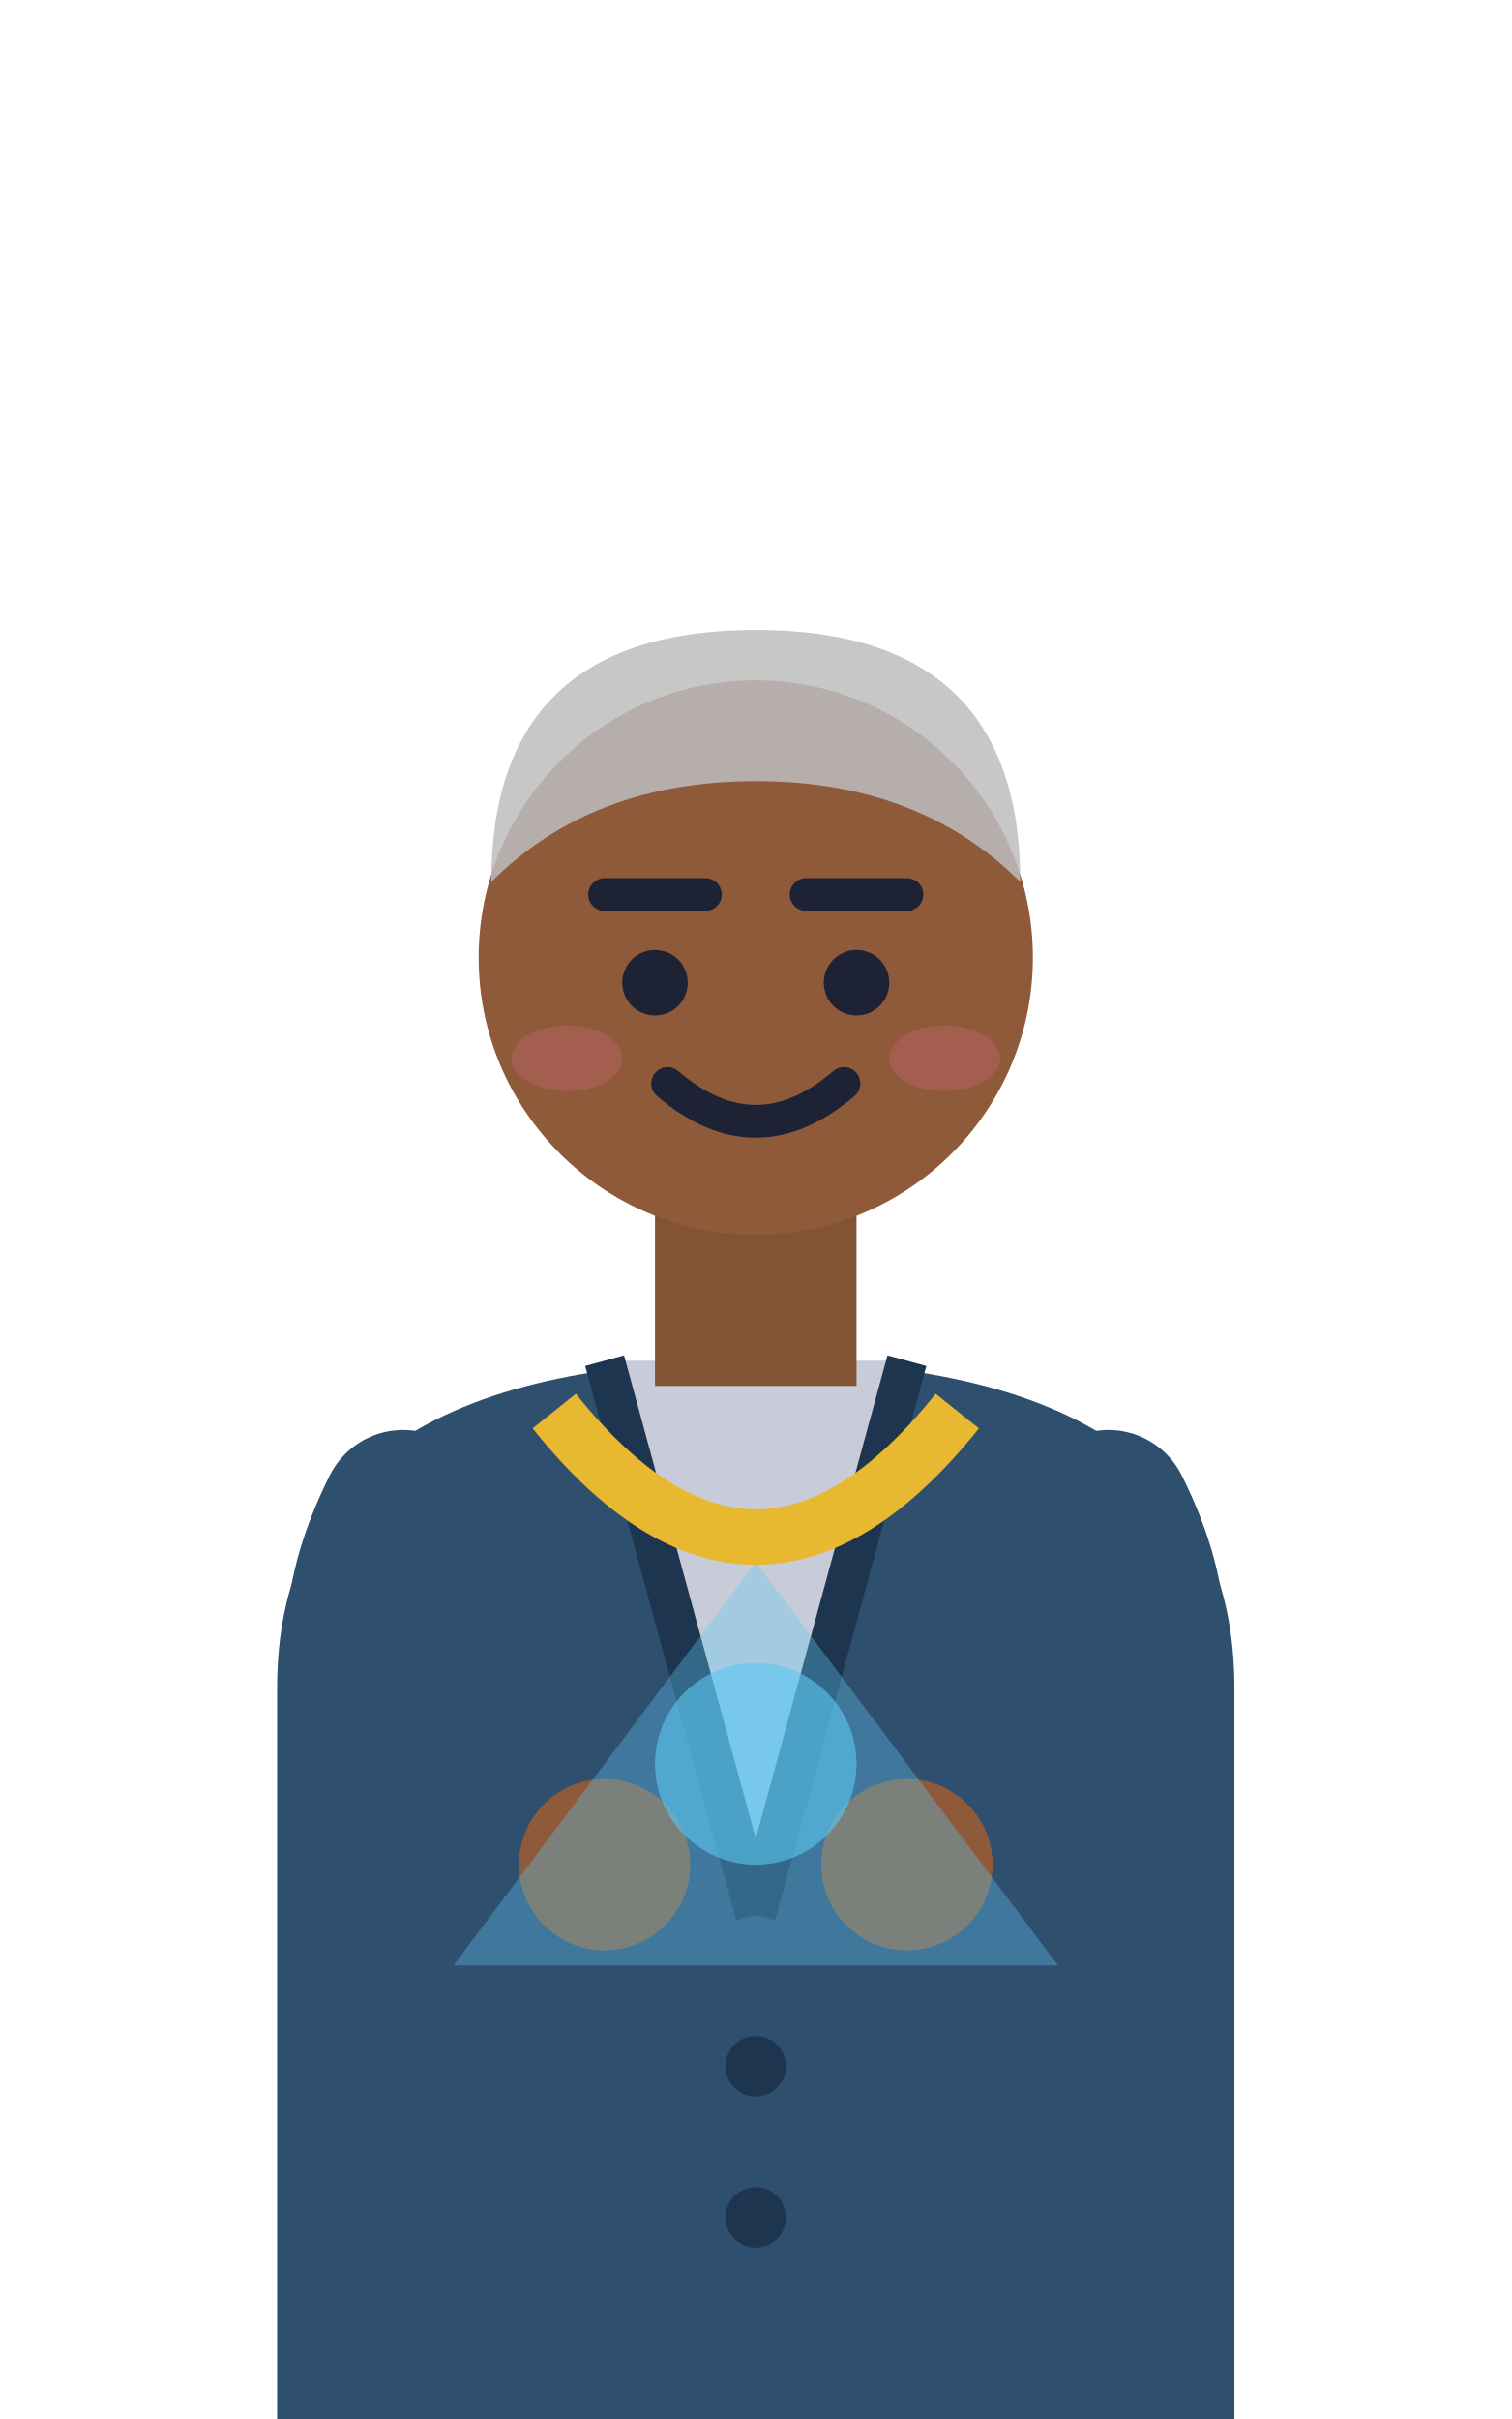
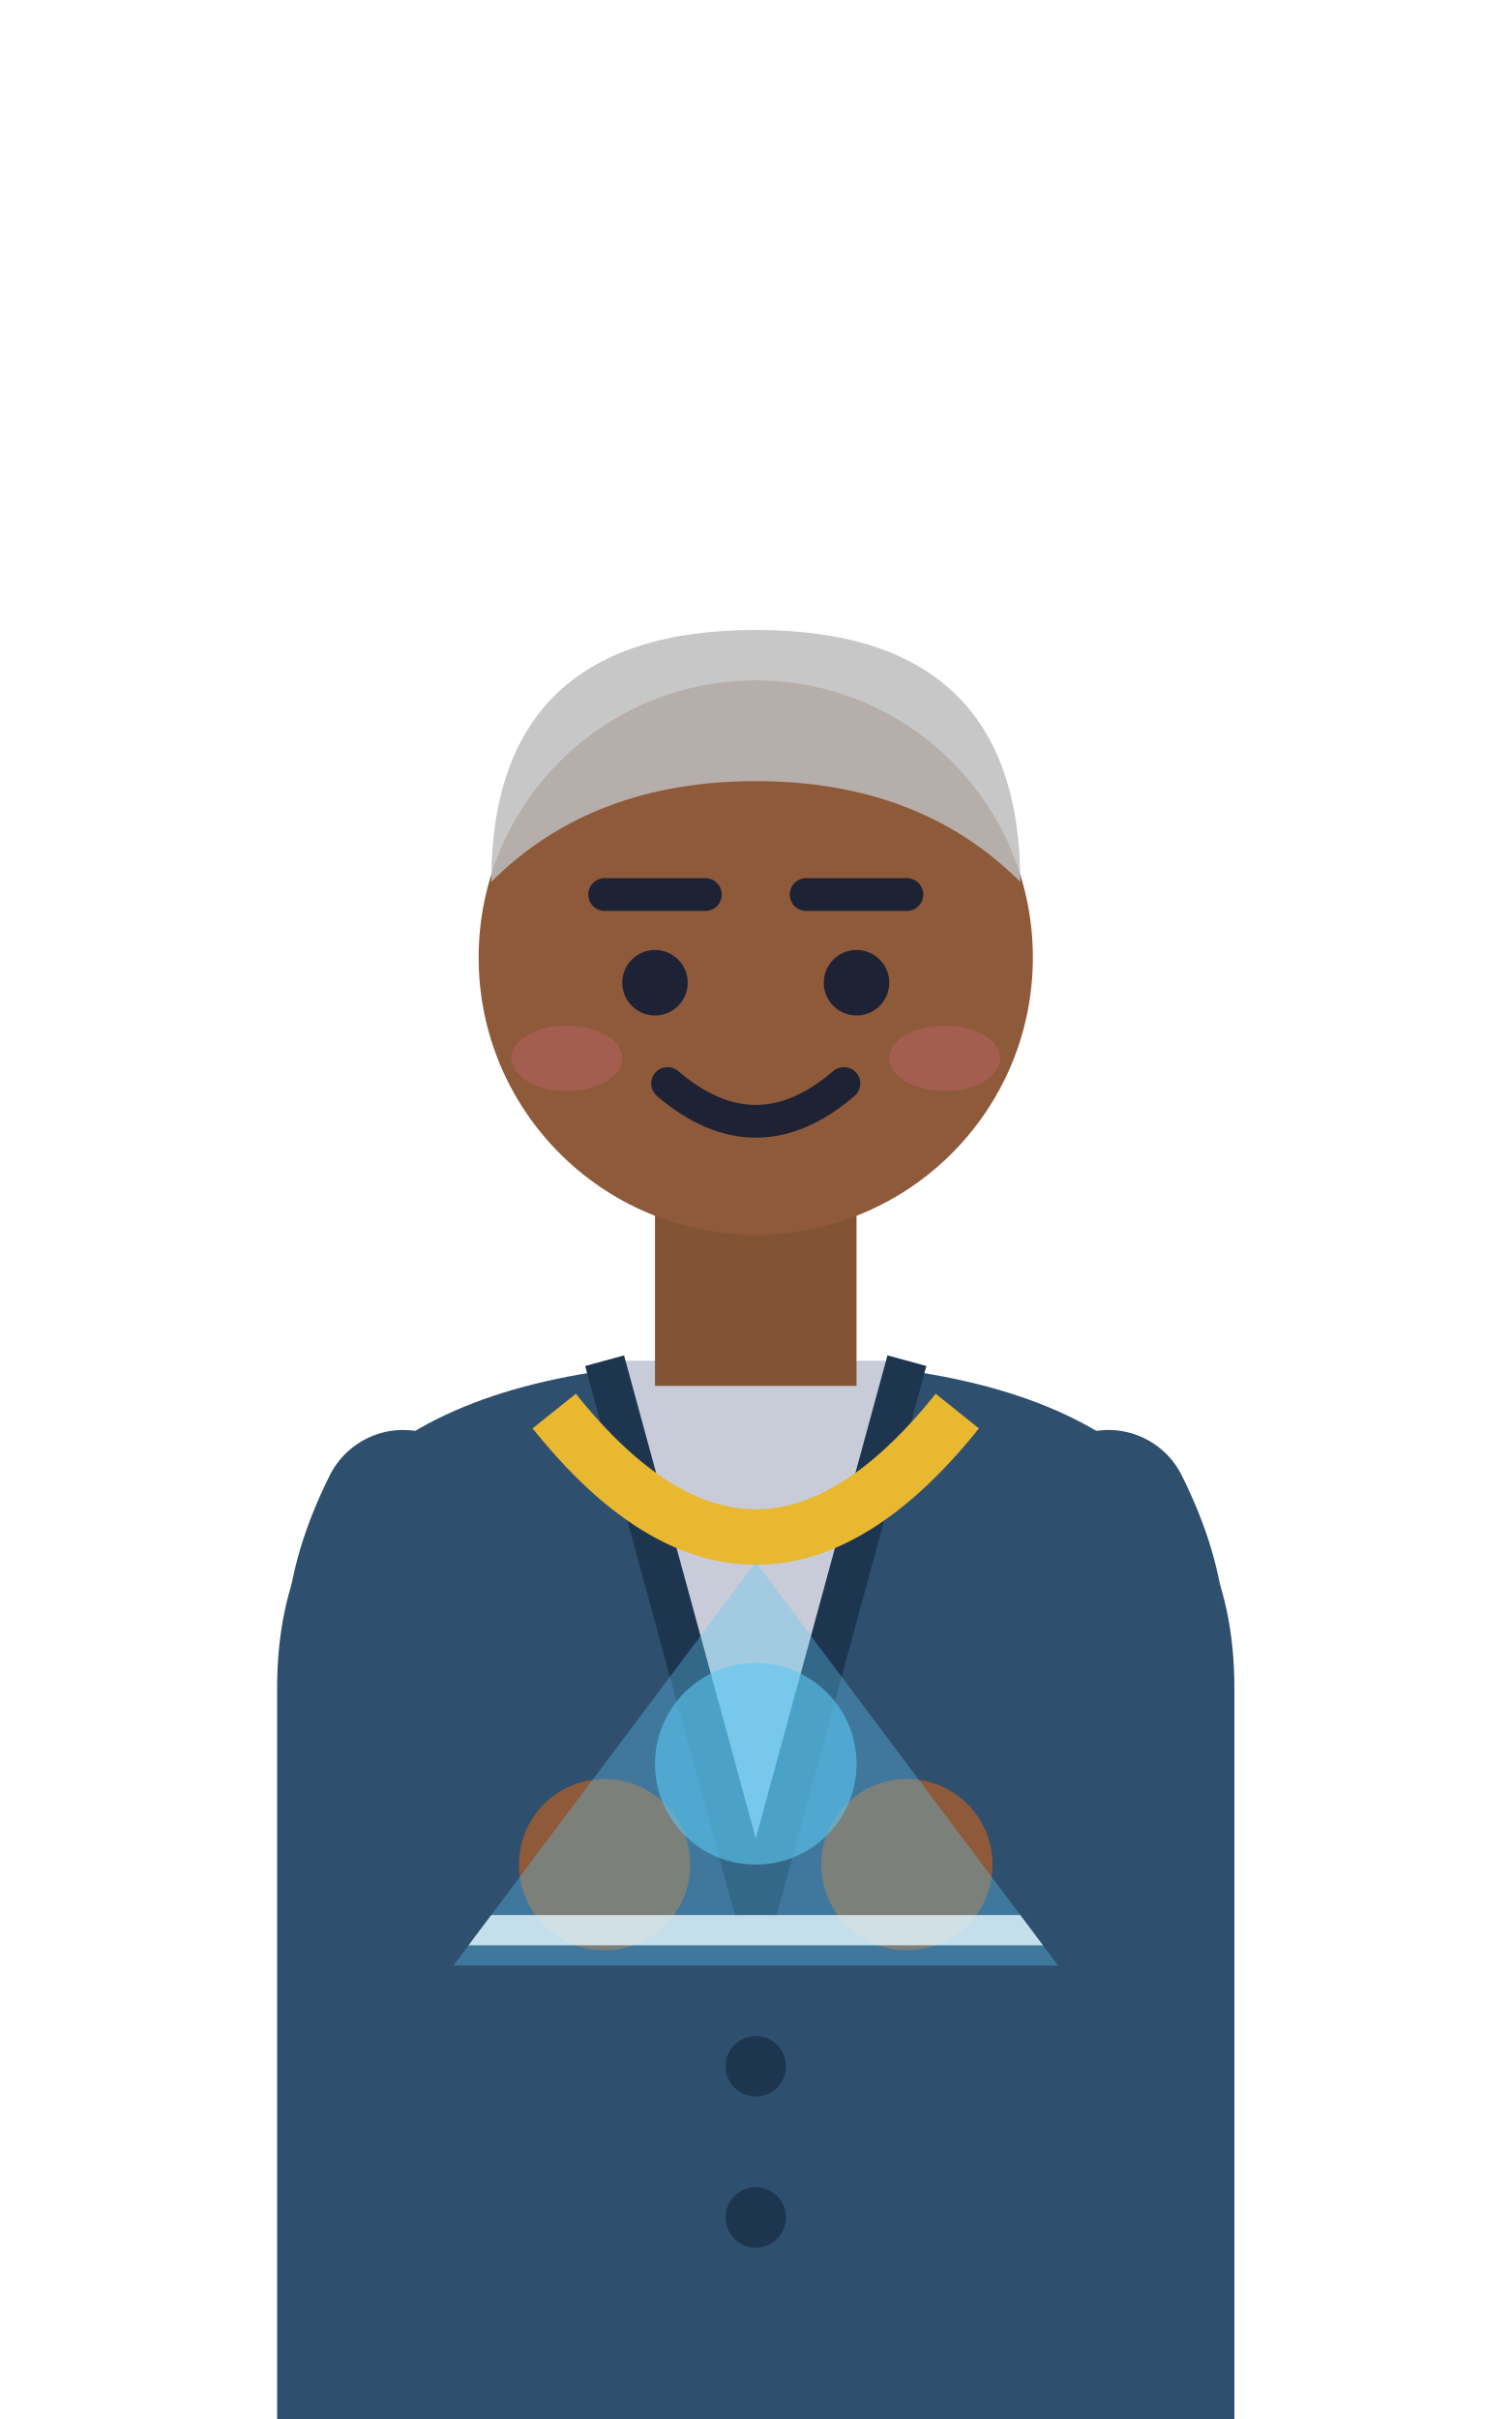
<svg xmlns="http://www.w3.org/2000/svg" viewBox="0 -16 60 96">
  <style>
.ink{fill:#1E2235}.line{fill:none;stroke:#1E2235;stroke-width:1.3;stroke-linecap:round;stroke-linejoin:round}
.bob{animation:bob 2.6s ease-in-out infinite}@keyframes bob{50%{transform:translateY(-.8px)}}
.tl{animation:tap .45s ease-in-out infinite alternate;transform-box:fill-box;transform-origin:top}
.tr{animation:tap .45s ease-in-out infinite alternate-reverse;transform-box:fill-box;transform-origin:top}
@keyframes tap{to{transform:rotate(-7deg)}}
.wave{animation:wave .9s ease-in-out infinite alternate;transform-origin:44px 44px}@keyframes wave{to{transform:rotate(16deg)}}
.sway{animation:sway 2.4s ease-in-out infinite alternate;transform-box:fill-box;transform-origin:bottom}@keyframes sway{from{transform:rotate(-6deg)}to{transform:rotate(7deg)}}
.trunk{animation:trunk 3s ease-in-out infinite alternate;transform-box:fill-box;transform-origin:top}@keyframes trunk{to{transform:rotate(-8deg)}}
.notes text{animation:note 3s ease-out infinite;opacity:0}.notes text:nth-child(2){animation-delay:1s}.notes text:nth-child(3){animation-delay:2s}
@keyframes note{15%{opacity:1}100%{opacity:0;transform:translate(8px,-22px)}}
- .pull{animation:pull 1.6s ease-in-out infinite;transform-box:fill-box;transform-origin:right}@keyframes pull{50%{transform:translateX(-3px)}}
.spark{animation:spark 1s steps(2) infinite}@keyframes spark{50%{opacity:.25}}
.glow{animation:glow 2s ease-in-out infinite}@keyframes glow{50%{opacity:.55}}
.flicker{animation:flick 2.2s steps(3) infinite}@keyframes flick{40%{opacity:.75}60%{opacity:.95}}
.pop{animation:pop 1.4s ease-in-out infinite}@keyframes pop{50%{transform:translateY(-2px)}}
.dots circle{animation:dot 1.2s infinite;opacity:.2}.dots circle:nth-child(2){animation-delay:.2s}.dots circle:nth-child(3){animation-delay:.4s}@keyframes dot{40%{opacity:1}}
.scribble{stroke-dasharray:18;stroke-dashoffset:18;animation:scr 2.4s linear infinite}@keyframes scr{60%,100%{stroke-dashoffset:0}}
.zz text{animation:zz 2.6s ease-out infinite;opacity:0}.zz text:nth-child(2){animation-delay:1.3s}@keyframes zz{20%{opacity:1}100%{opacity:0;transform:translate(6px,-14px)}}
- @media (prefers-reduced-motion: reduce){*{animation:none!important}.notes text,.zz text{opacity:0}.scribble{stroke-dashoffset:0}}</style>
+ .blink{animation:blink 4.6s infinite;transform-box:fill-box;transform-origin:center}@keyframes blink{0%,93%,100%{transform:none}95.5%{transform:scaleY(.1)}}
+ .breathe{animation:breathe 3.4s ease-in-out infinite;transform-box:fill-box;transform-origin:bottom}@keyframes breathe{50%{transform:scale(1.012,1.03)}}
+ .tilt{animation:tilt 3.2s ease-in-out infinite alternate;transform-origin:30px 34px}@keyframes tilt{from{transform:rotate(-5deg)}to{transform:rotate(4deg)}}
+ .hopc{animation:hopc 1.3s ease-in-out infinite;transform-origin:30px 80px}@keyframes hopc{0%,62%,100%{transform:none}22%{transform:translateY(-5px)}42%{transform:scale(1.04,.95)}}
+ .cheer{animation:cheer 1.3s ease-in-out infinite;transform-origin:30px 44px}@keyframes cheer{22%{transform:scale(1.06,1.1)}}
+ .conf rect{animation:conf 2.4s ease-in infinite;opacity:0}.conf rect:nth-child(2){animation-delay:.5s}.conf rect:nth-child(3){animation-delay:1s}.conf rect:nth-child(4){animation-delay:1.5s}.conf rect:nth-child(5){animation-delay:1.9s}
+ @keyframes conf{10%{opacity:1}100%{opacity:0;transform:translateY(30px) rotate(200deg)}}
+ .urgent{animation:urgent 5s ease-in-out infinite;transform-origin:44px 44px}
+ @keyframes urgent{0%,20%,40%,50%,58%,66%,74%,82%,90%,100%{transform:none}10%,30%{transform:rotate(14deg)}54%,62%,70%,78%,86%{transform:rotate(22deg)}}
+ .pop.urg{animation:popu 5s ease-in-out infinite;transform-box:fill-box;transform-origin:center}@keyframes popu{0%,40%,100%{transform:none}10%,30%{transform:translateY(-2px)}50%,62%,74%,86%{transform:scale(1.18) translateY(-2px)}56%,68%,80%,92%{transform:none}}
+ .steam path{animation:steam 2.6s ease-out infinite;opacity:0}.steam path:nth-child(2){animation-delay:.9s}.steam path:nth-child(3){animation-delay:1.7s}@keyframes steam{20%{opacity:.7}100%{opacity:0;transform:translateY(-9px) scaleX(1.4)}}
+ .flip{animation:flip 3.8s ease-in-out infinite;transform-origin:30px 58px}@keyframes flip{0%,55%{transform:none;opacity:1}80%{transform:scaleX(-1);opacity:1}81%,100%{transform:scaleX(-1);opacity:0}}
+ .drawn{animation:drawn 2.2s ease-in infinite;transform-box:fill-box;transform-origin:right}@keyframes drawn{70%{transform:translateX(-4px)}73%,100%{transform:none}}
+ .fly{animation:fly 2.2s linear infinite;opacity:0}@keyframes fly{0%,71%{opacity:0;transform:none}72%{opacity:1}100%{opacity:0;transform:translate(-40px,6px)}}
+ .swing{animation:swing 2.4s ease-in-out infinite;transform-origin:50px 58px}@keyframes swing{0%,100%{transform:none}38%{transform:rotate(-16deg)}52%{transform:rotate(7deg)}64%{transform:none}}
+ .hit{animation:hit 2.4s infinite;opacity:0}@keyframes hit{0%,50%,62%,100%{opacity:0}53%{opacity:1}}
+ .jit{animation:jit 3.1s steps(1) infinite}@keyframes jit{0%,86%{transform:none}88%{transform:translateX(1.2px)}91%{transform:translateX(-1px)}94%{transform:skewX(8deg)}}
+ .scan{animation:scan 1.8s linear infinite}@keyframes scan{from{transform:translateY(0)}to{transform:translateY(-15px)}}
+ .spin{animation:spin 1.4s linear infinite;transform-box:fill-box;transform-origin:center}@keyframes spin{to{transform:rotate(360deg)}}
+ .cape{animation:cape 3s ease-in-out infinite alternate;transform-origin:30px 40px}@keyframes cape{from{transform:skewX(-3deg)}to{transform:skewX(4deg) scaleX(1.04)}}
+ .emb{animation:emb 2.4s ease-in-out infinite}@keyframes emb{50%{opacity:.7}}
+ .glint{animation:glint 2.8s infinite;opacity:0}@keyframes glint{0%,70%,100%{opacity:0}80%{opacity:1}}
+ .wobble{animation:wobble 4s ease-out infinite;transform-origin:30px 57px}@keyframes wobble{0%{transform:rotate(-28deg)}18%{transform:rotate(20deg)}36%{transform:rotate(-11deg)}54%{transform:rotate(6deg)}72%{transform:rotate(-2deg)}90%,100%{transform:none}}
+ @media (prefers-reduced-motion: reduce){*{animation:none!important}.notes text,.zz text,.conf rect,.fly,.glint{opacity:0}.steam path{opacity:.5}.scribble{stroke-dashoffset:0}}</style>
  <g class="bob">
-     <path d="M11 80 V51 q0 -13 19 -13 q19 0 19 13 V80 Z" fill="#2F4F6E" />
-     <path d="M24 38 L30 60 L36 38" fill="#C7CCD8" />
-     <path d="M24 38 L30 60 M36 38 L30 60" stroke="#1E3550" stroke-width="1.6" />
-     <circle cx="30" cy="66" r="1.2" fill="#1E3550" />
-     <circle cx="30" cy="72" r="1.2" fill="#1E3550" />
-     <path d="M22 40 q8 10 16 0" fill="none" stroke="#E8B830" stroke-width="2.2" />
+     <g class="breathe" style="animation-duration:3.8s">
+       <path d="M11 80 V51 q0 -13 19 -13 q19 0 19 13 V80 Z" fill="#2F4F6E" />
+       <path d="M24 38 L30 60 L36 38" fill="#C7CCD8" />
+       <path d="M24 38 L30 60 M36 38 L30 60" stroke="#1E3550" stroke-width="1.6" />
+       <circle cx="30" cy="66" r="1.2" fill="#1E3550" />
+       <circle cx="30" cy="72" r="1.2" fill="#1E3550" />
+       <path d="M22 40 q8 10 16 0" fill="none" stroke="#E8B830" stroke-width="2.2" />
+     </g>
    <rect x="26" y="30" width="8" height="9" fill="#835335" />
    <circle cx="30" cy="22" r="11" fill="#8E5A3A" />
    <path d="M19.5 19 q0 -10 10.5 -10 q10.5 0 10.5 10 q-4 -4 -10.5 -4 q-6.5 0 -10.5 4z" fill="#BDBDBD" opacity=".85" />
-     <circle cx="26" cy="23" r="1.3" class="ink" />
-     <circle cx="34" cy="23" r="1.3" class="ink" />
+     <g class="blink" style="animation-delay:-0.1s">
+       <circle cx="26" cy="23" r="1.3" class="ink" />
+       <circle cx="34" cy="23" r="1.3" class="ink" />
+     </g>
    <path d="M24 19.5 h4 M32 19.5 h4" class="line" />
    <path d="M26.5 27 q3.5 3 7 0" class="line" />
    <ellipse cx="22.5" cy="26" rx="2.2" ry="1.3" fill="#E86A8F" opacity=".25" />
    <ellipse cx="37.5" cy="26" rx="2.2" ry="1.3" fill="#E86A8F" opacity=".25" />
    <g class="">
      <path d="M16 44 q-5 10 8 14" fill="none" stroke="#2F4F6E" stroke-width="6.5" stroke-linecap="round" />
    </g>
    <g class="">
      <path d="M44 44 q5 10 -8 14" fill="none" stroke="#2F4F6E" stroke-width="6.5" stroke-linecap="round" />
    </g>
    <circle cx="24" cy="58" r="3.4" fill="#8E5A3A" />
    <circle cx="36" cy="58" r="3.4" fill="#8E5A3A" />
-     <path class="flicker" d="M18 62 l12 -16 l12 16z" fill="#5CC7F2" opacity=".35" />
-     <circle class="flicker" cx="30" cy="54" r="4" fill="#5CC7F2" opacity=".6" />
+     <clipPath id="hc">
+       <path d="M18 62 l12 -16 l12 16z" />
+     </clipPath>
+     <g class="jit">
+       <path class="flicker" d="M18 62 l12 -16 l12 16z" fill="#5CC7F2" opacity=".35" />
+       <circle class="flicker" cx="30" cy="54" r="4" fill="#5CC7F2" opacity=".6" />
+       <g clip-path="url(#hc)">
+         <rect class="scan" x="18" y="60" width="24" height="1.2" fill="#E6F8FF" opacity=".8" />
+       </g>
+     </g>
  </g>
</svg>
